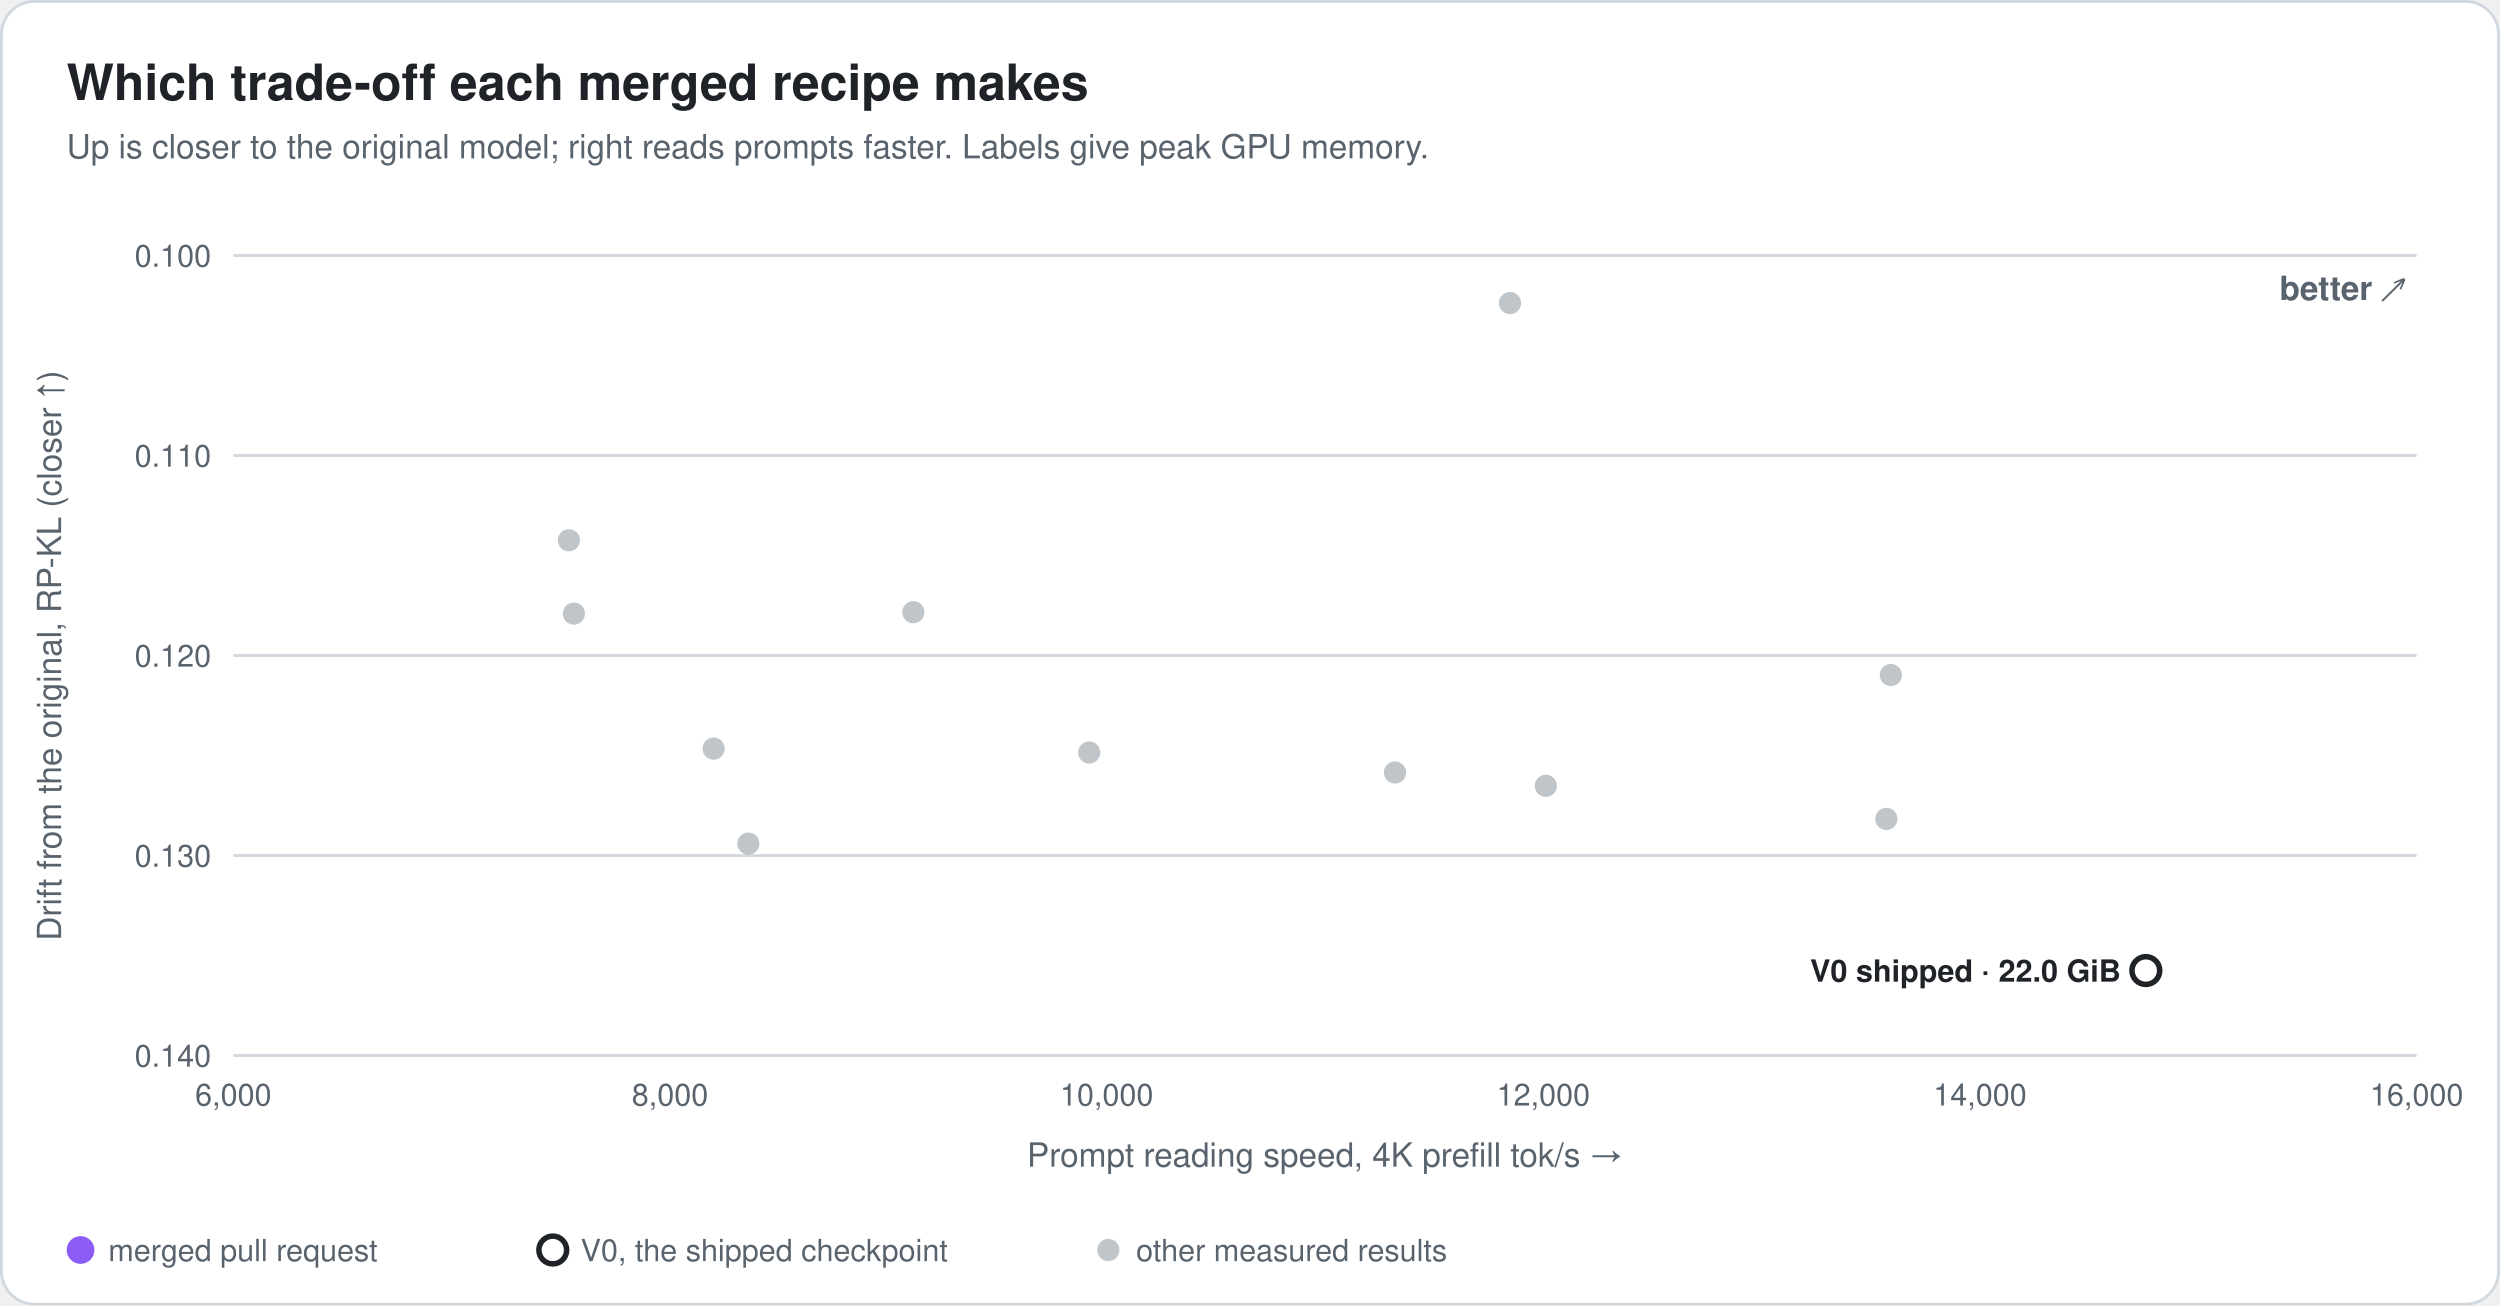
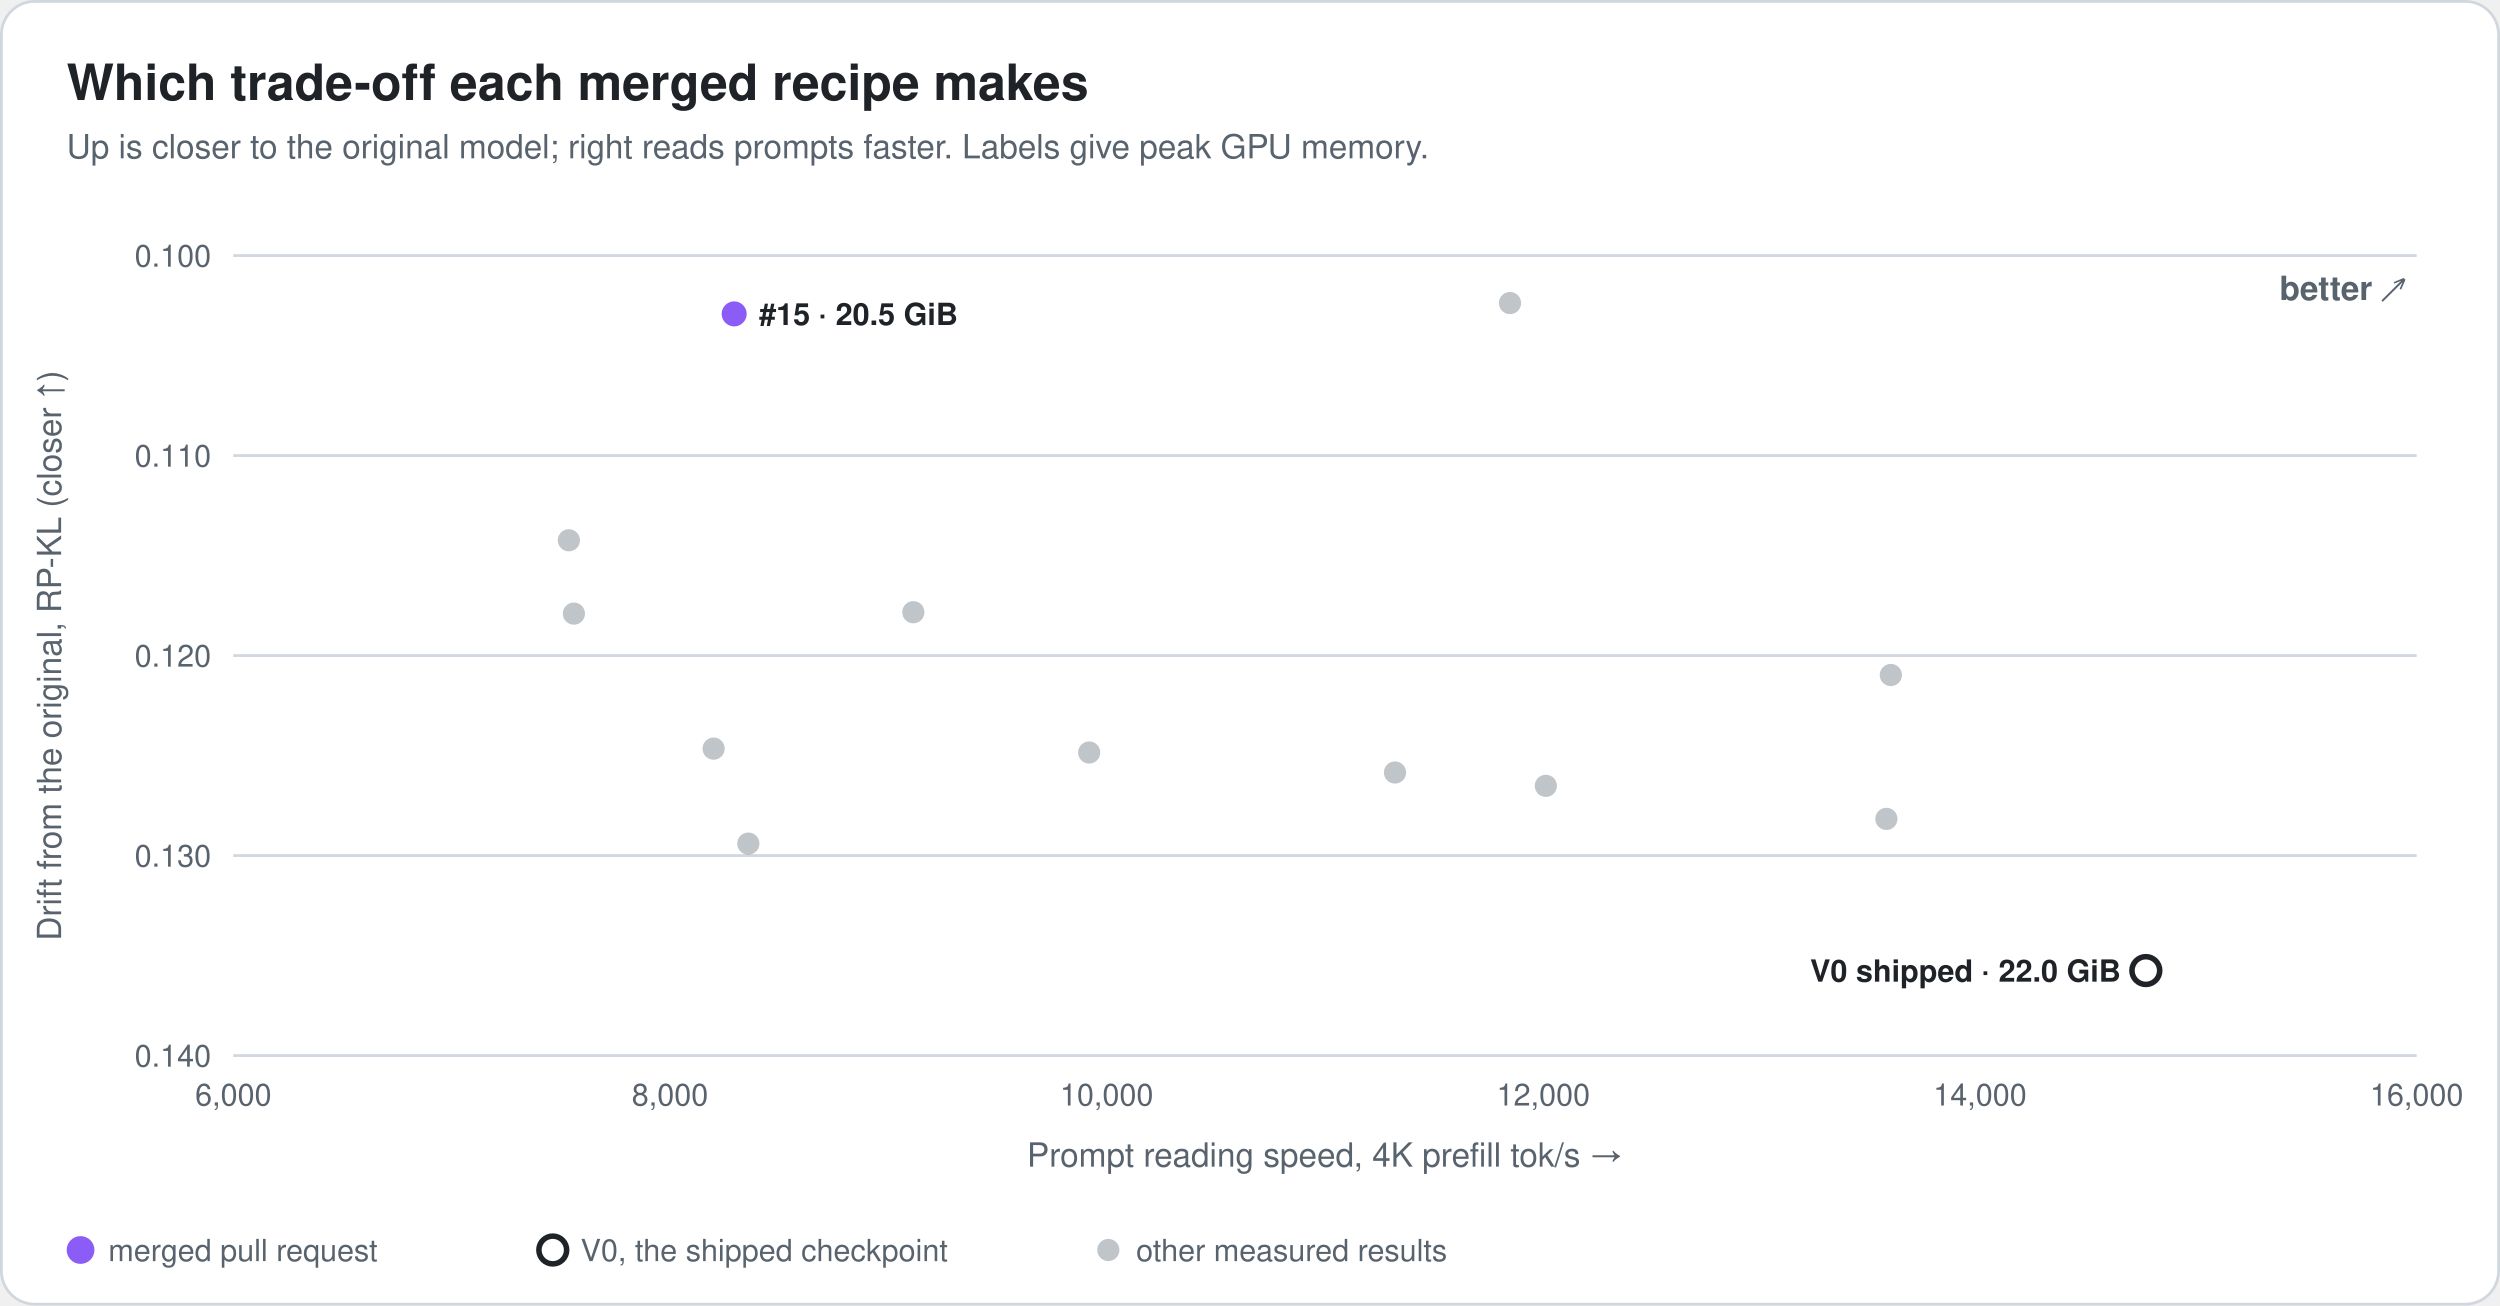
- <svg xmlns="http://www.w3.org/2000/svg" width="900" height="470" viewBox="0 0 900 470" font-family="-apple-system,BlinkMacSystemFont,'Segoe UI',Helvetica,Arial,sans-serif" role="img" aria-label="Trade-offs of 0 merged recipes against the shipped checkpoint">
+ <svg xmlns="http://www.w3.org/2000/svg" width="900" height="470" viewBox="0 0 900 470" font-family="-apple-system,BlinkMacSystemFont,'Segoe UI',Helvetica,Arial,sans-serif" role="img" aria-label="Trade-offs of 1 merged recipes against the shipped checkpoint">
  <style>
.bg{fill:#ffffff;stroke:#d0d7de}.t{fill:#1f2328}.m{fill:#59636e}.rule{stroke:#d0d7de}.ring{stroke:#ffffff}
.acc{fill:#8b5cf6}.accl{stroke:#8b5cf6}.wash{fill:#8b5cf6;fill-opacity:.1}.gry{fill:#8c959f}.rej{fill:#d03b3b}.track{fill:#eaeef2}.tk{stroke:#1f2328}
@media (prefers-color-scheme: dark){
.bg{fill:#0d1117;stroke:#30363d}.t{fill:#e6edf3}.m{fill:#9198a1}.rule{stroke:#30363d}.ring{stroke:#0d1117}
.acc{fill:#9a75f8}.accl{stroke:#9a75f8}.wash{fill:#9a75f8;fill-opacity:.14}.gry{fill:#9198a1}.rej{fill:#e5534b}.track{fill:#21262d}.tk{stroke:#e6edf3}}
</style>
  <rect class="bg" x="0.5" y="0.5" width="899" height="469" rx="12" />
  <text x="24.0" y="36.0" class="t" font-size="18" font-weight="600" text-anchor="start">Which trade-off each merged recipe makes</text>
  <text x="24.0" y="57.0" class="m" font-size="12" font-weight="400" text-anchor="start">Up is closer to the original model; right reads prompts faster. Labels give peak GPU memory.</text>
  <line class="rule" x1="84" x2="870" y1="92.0" y2="92.0" stroke-width="1" />
  <text x="76.0" y="96.0" class="m" font-size="11" font-weight="400" text-anchor="end">0.100</text>
  <line class="rule" x1="84" x2="870" y1="164.0" y2="164.0" stroke-width="1" />
  <text x="76.0" y="168.0" class="m" font-size="11" font-weight="400" text-anchor="end">0.110</text>
  <line class="rule" x1="84" x2="870" y1="236.0" y2="236.0" stroke-width="1" />
  <text x="76.0" y="240.0" class="m" font-size="11" font-weight="400" text-anchor="end">0.120</text>
  <line class="rule" x1="84" x2="870" y1="308.0" y2="308.0" stroke-width="1" />
  <text x="76.0" y="312.0" class="m" font-size="11" font-weight="400" text-anchor="end">0.130</text>
  <line class="rule" x1="84" x2="870" y1="380.0" y2="380.0" stroke-width="1" />
  <text x="76.0" y="384.0" class="m" font-size="11" font-weight="400" text-anchor="end">0.140</text>
  <text x="84.0" y="398.0" class="m" font-size="11" font-weight="400" text-anchor="middle">6,000</text>
  <text x="241.2" y="398.0" class="m" font-size="11" font-weight="400" text-anchor="middle">8,000</text>
  <text x="398.4" y="398.0" class="m" font-size="11" font-weight="400" text-anchor="middle">10,000</text>
  <text x="555.6" y="398.0" class="m" font-size="11" font-weight="400" text-anchor="middle">12,000</text>
  <text x="712.8" y="398.0" class="m" font-size="11" font-weight="400" text-anchor="middle">14,000</text>
  <text x="870.0" y="398.0" class="m" font-size="11" font-weight="400" text-anchor="middle">16,000</text>
  <text x="477.0" y="420.0" class="m" font-size="12" font-weight="400" text-anchor="middle">Prompt reading speed, 4K prefill tok/s →</text>
  <text x="22" y="236.0" class="m" font-size="12" text-anchor="middle" transform="rotate(-90 22 236.0)">Drift from the original, RP-KL (closer ↑)</text>
  <text x="866.0" y="108.0" class="m" font-size="12" font-weight="600" text-anchor="end">better ↗</text>
  <circle class="gry" cx="204.8" cy="194.5" r="4" opacity=".55" />
  <circle class="gry" cx="543.6" cy="109.1" r="4" opacity=".55" />
  <circle class="gry" cx="556.5" cy="282.9" r="4" opacity=".55" />
  <circle class="gry" cx="679.1" cy="294.8" r="4" opacity=".55" />
  <circle class="gry" cx="269.4" cy="303.7" r="4" opacity=".55" />
  <circle class="gry" cx="256.9" cy="269.5" r="4" opacity=".55" />
  <circle class="gry" cx="206.6" cy="220.9" r="4" opacity=".55" />
  <circle class="gry" cx="502.2" cy="278.1" r="4" opacity=".55" />
  <circle class="gry" cx="680.7" cy="243.0" r="4" opacity=".55" />
  <circle class="gry" cx="328.8" cy="220.4" r="4" opacity=".55" />
  <circle class="gry" cx="392.1" cy="270.9" r="4" opacity=".55" />
  <circle class="tk" cx="772.5" cy="349.4" r="5" fill="none" stroke-width="2" />
+   <circle class="acc ring" cx="264.3" cy="113.0" r="5.5" stroke-width="2" />
  <text x="763.5" y="353.4" class="t" font-size="11" font-weight="600" text-anchor="end">V0 shipped · 22.0 GiB</text>
+   <text x="273.3" y="117.0" class="t" font-size="11" font-weight="600" text-anchor="start">#15 · 20.5 GiB</text>
  <circle class="acc" cx="29" cy="450" r="5" />
  <text x="39.0" y="454.0" class="m" font-size="11" font-weight="400" text-anchor="start">merged pull request</text>
  <circle class="tk" cx="199" cy="450" r="5" fill="none" stroke-width="2" />
  <text x="209.0" y="454.0" class="m" font-size="11" font-weight="400" text-anchor="start">V0, the shipped checkpoint</text>
  <circle class="gry" cx="399" cy="450" r="4" opacity=".55" />
  <text x="409.0" y="454.0" class="m" font-size="11" font-weight="400" text-anchor="start">other measured results</text>
</svg>
